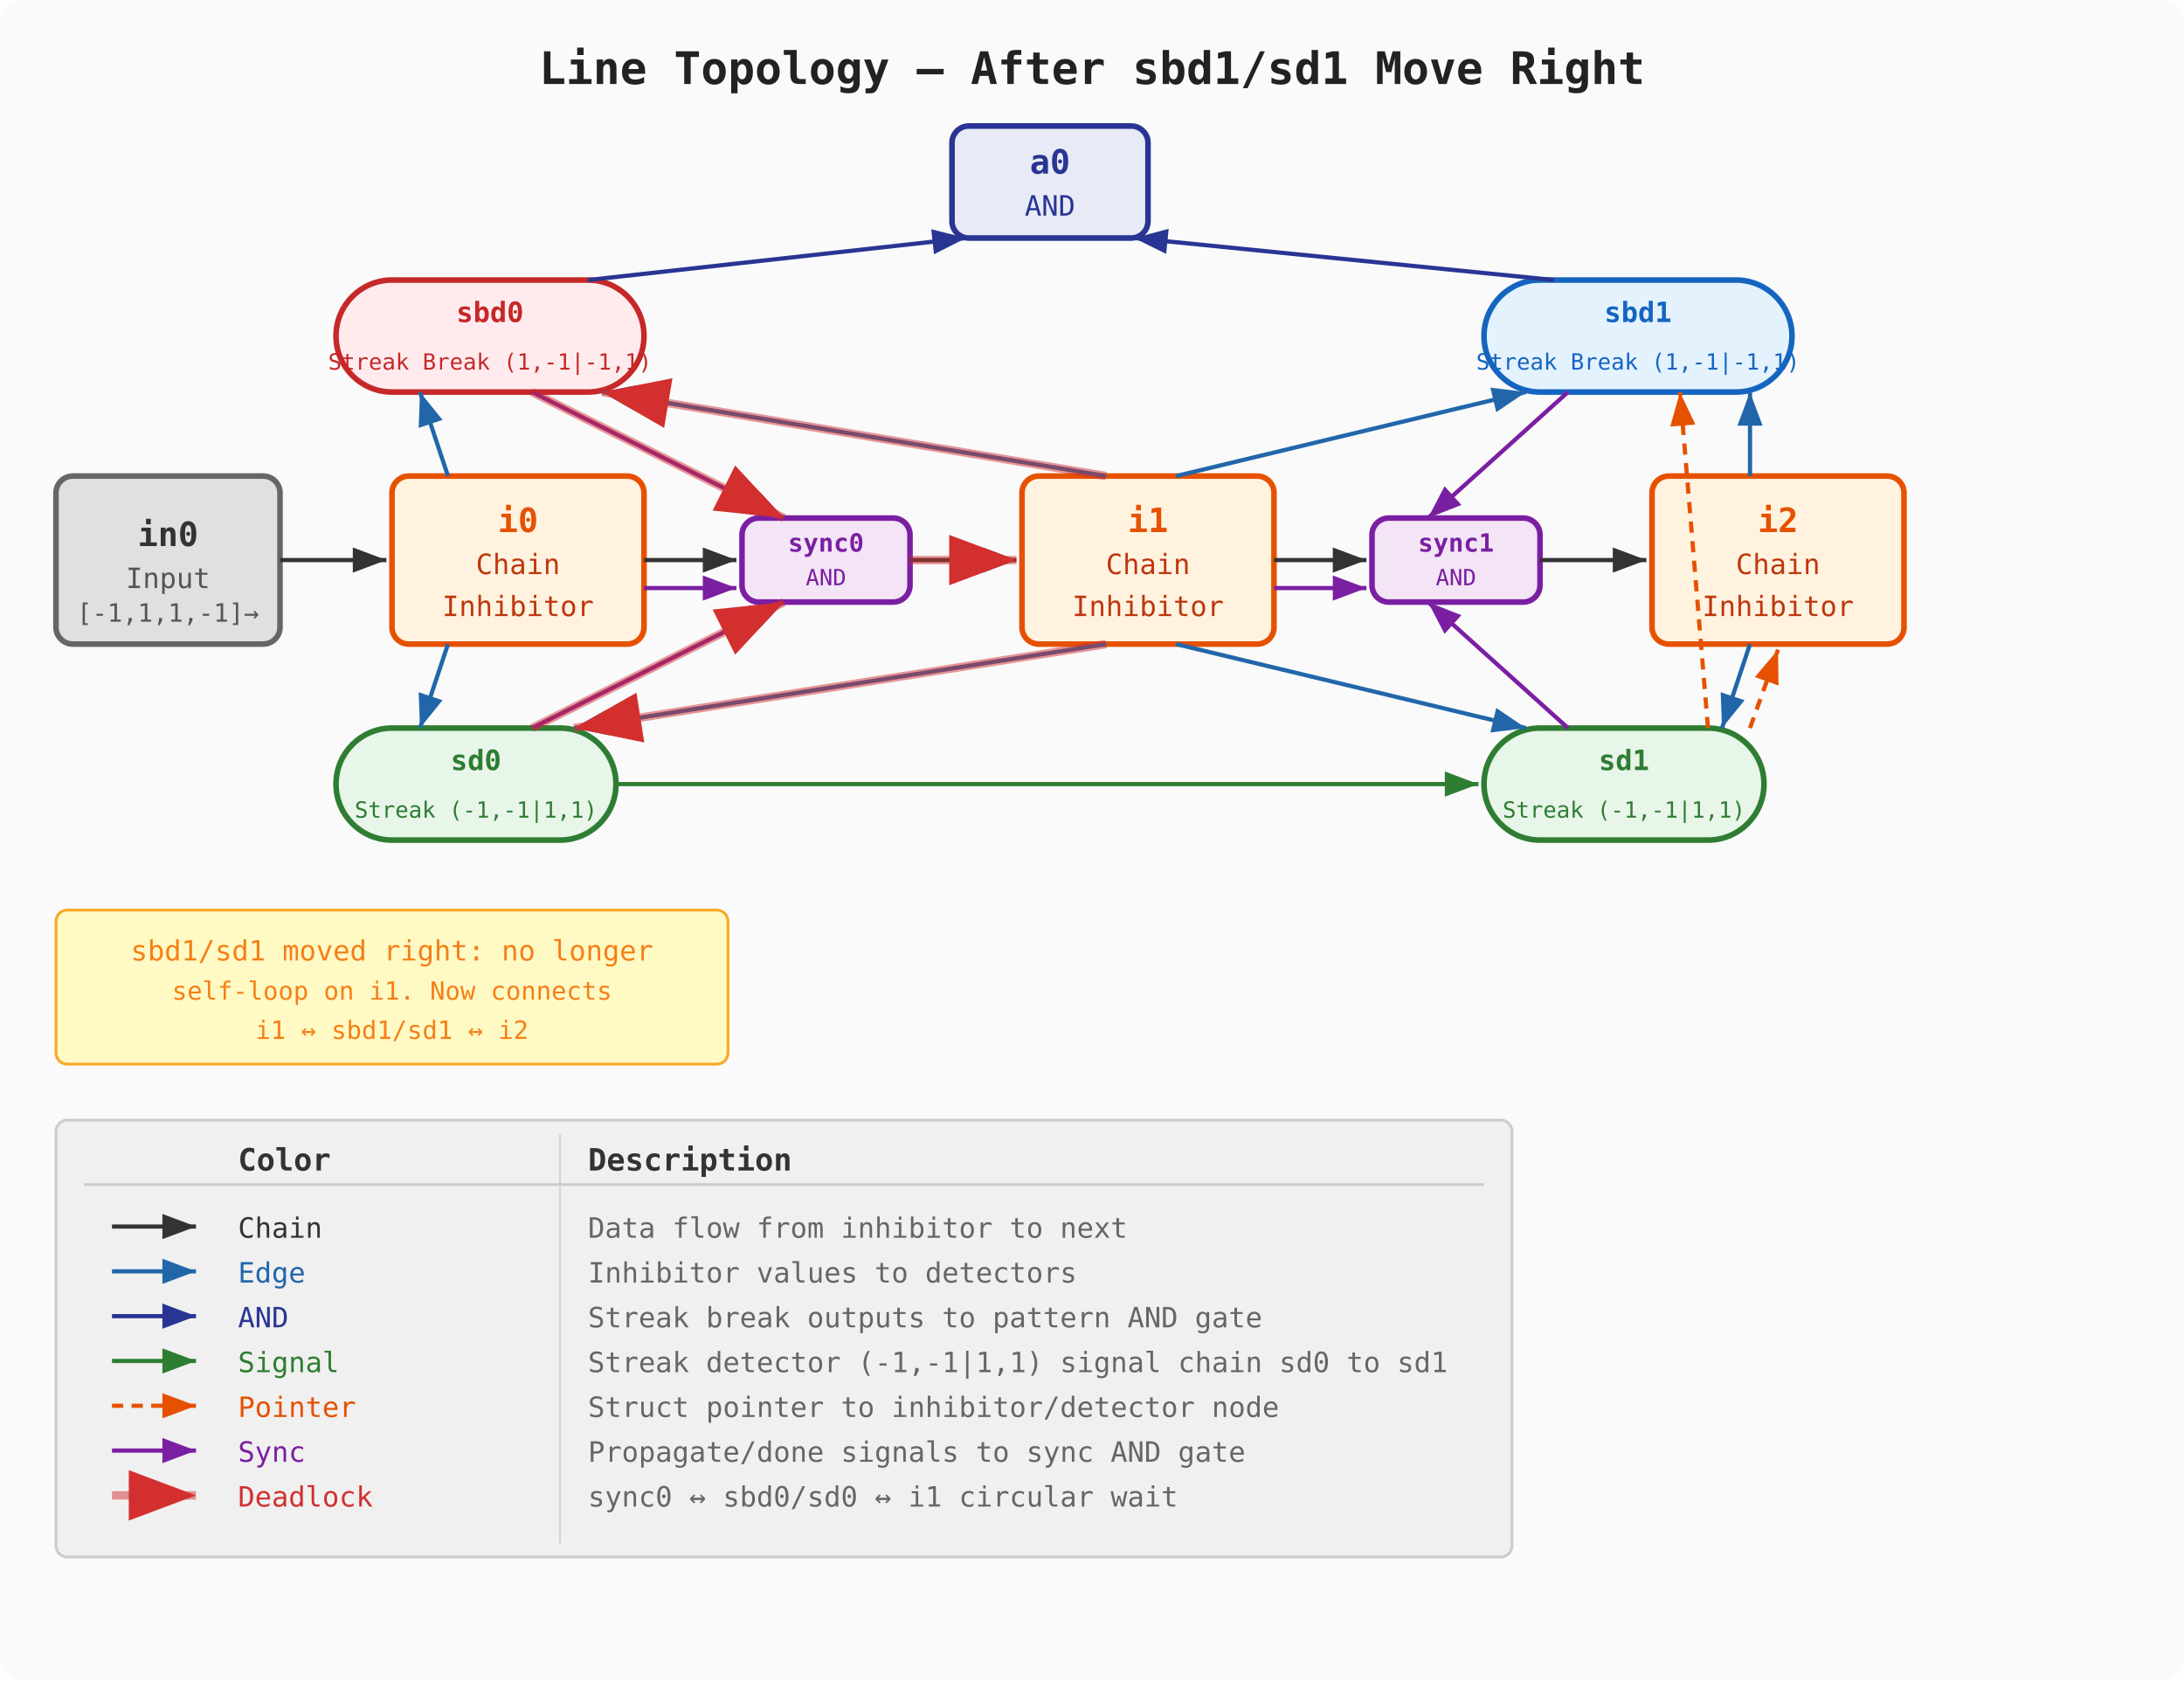
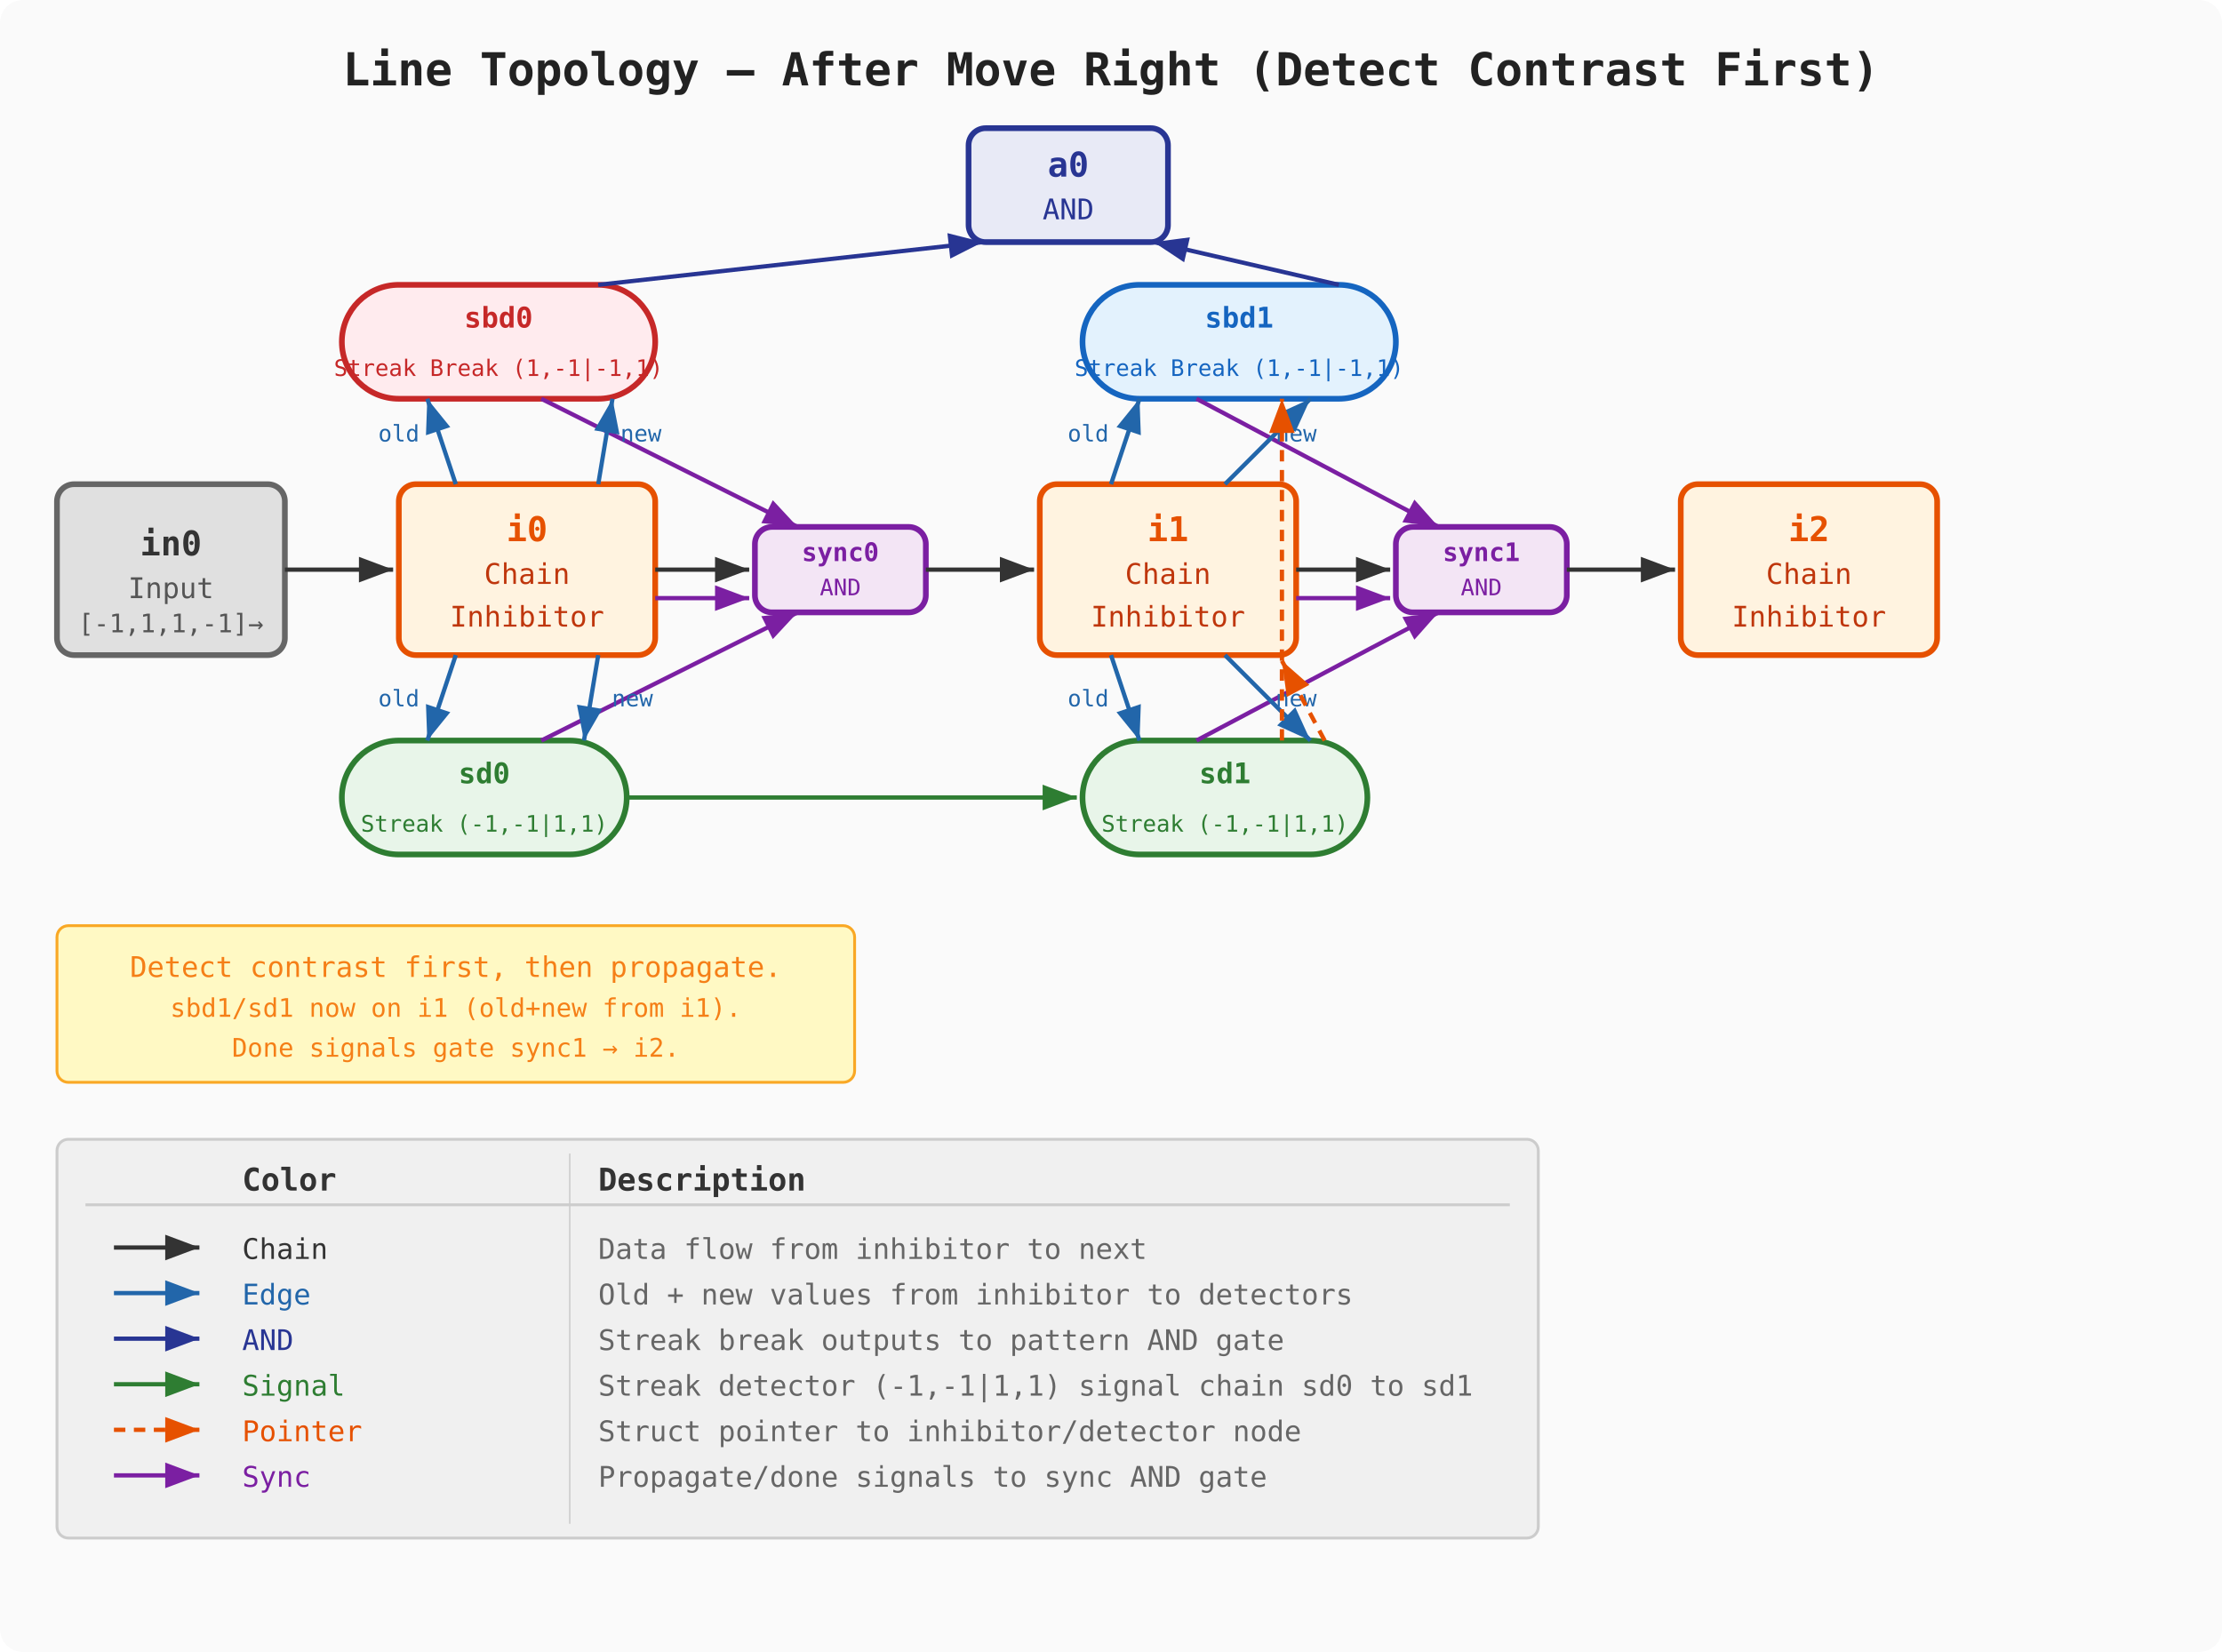
- <svg xmlns="http://www.w3.org/2000/svg" viewBox="0 0 780 600" font-family="monospace" font-size="12">
+ <svg xmlns="http://www.w3.org/2000/svg" viewBox="0 0 780 580" font-family="monospace" font-size="12">
  <defs>
    <marker id="arrow" markerWidth="8" markerHeight="6" refX="8" refY="3" orient="auto">
      <path d="M0,0 L8,3 L0,6" fill="#333" />
    </marker>
    <marker id="arrow-blue" markerWidth="8" markerHeight="6" refX="8" refY="3" orient="auto">
      <path d="M0,0 L8,3 L0,6" fill="#2266aa" />
    </marker>
    <marker id="arrow-indigo" markerWidth="8" markerHeight="6" refX="8" refY="3" orient="auto">
      <path d="M0,0 L8,3 L0,6" fill="#283593" />
    </marker>
    <marker id="arrow-green" markerWidth="8" markerHeight="6" refX="8" refY="3" orient="auto">
      <path d="M0,0 L8,3 L0,6" fill="#2e7d32" />
    </marker>
    <marker id="arrow-orange" markerWidth="8" markerHeight="6" refX="8" refY="3" orient="auto">
      <path d="M0,0 L8,3 L0,6" fill="#e65100" />
    </marker>
    <marker id="arrow-magenta" markerWidth="8" markerHeight="6" refX="8" refY="3" orient="auto">
      <path d="M0,0 L8,3 L0,6" fill="#7b1fa2" />
    </marker>
-     <marker id="arrow-red" markerWidth="8" markerHeight="6" refX="8" refY="3" orient="auto">
-       <path d="M0,0 L8,3 L0,6" fill="#d32f2f" />
-     </marker>
  </defs>
-   <rect width="780" height="600" fill="#fafafa" rx="8" />
-   <text x="390" y="30" text-anchor="middle" font-size="16" font-weight="bold" fill="#222">Line Topology — After sbd1/sd1 Move Right</text>
+   <rect width="780" height="580" fill="#fafafa" rx="8" />
+   <text x="390" y="30" text-anchor="middle" font-size="16" font-weight="bold" fill="#222">Line Topology — After Move Right (Detect Contrast First)</text>
  <rect x="340" y="45" width="70" height="40" fill="#e8eaf6" stroke="#283593" rx="6" stroke-width="2" />
  <text x="375" y="62" text-anchor="middle" font-weight="bold" fill="#283593">a0</text>
  <text x="375" y="77" text-anchor="middle" font-size="10" fill="#283593">AND</text>
  <rect x="120" y="100" width="110" height="40" fill="#ffebee" stroke="#c62828" rx="20" stroke-width="2" />
  <text x="175" y="115" text-anchor="middle" font-weight="bold" font-size="10" fill="#c62828">sbd0</text>
  <text x="175" y="132" text-anchor="middle" font-size="8" fill="#c62828">Streak Break (1,-1|-1,1)</text>
-   <rect x="530" y="100" width="110" height="40" fill="#e3f2fd" stroke="#1565c0" rx="20" stroke-width="2" />
-   <text x="585" y="115" text-anchor="middle" font-weight="bold" font-size="10" fill="#1565c0">sbd1</text>
-   <text x="585" y="132" text-anchor="middle" font-size="8" fill="#1565c0">Streak Break (1,-1|-1,1)</text>
+   <rect x="380" y="100" width="110" height="40" fill="#e3f2fd" stroke="#1565c0" rx="20" stroke-width="2" />
+   <text x="435" y="115" text-anchor="middle" font-weight="bold" font-size="10" fill="#1565c0">sbd1</text>
+   <text x="435" y="132" text-anchor="middle" font-size="8" fill="#1565c0">Streak Break (1,-1|-1,1)</text>
  <rect x="20" y="170" width="80" height="60" fill="#e0e0e0" stroke="#666" rx="6" stroke-width="2" />
  <text x="60" y="195" text-anchor="middle" font-weight="bold" fill="#333">in0</text>
  <text x="60" y="210" text-anchor="middle" font-size="10" fill="#555">Input</text>
  <text x="60" y="222" text-anchor="middle" font-size="9" fill="#555">[-1,1,1,-1]→</text>
  <rect x="140" y="170" width="90" height="60" fill="#fff3e0" stroke="#e65100" rx="6" stroke-width="2" />
  <text x="185" y="190" text-anchor="middle" font-weight="bold" fill="#e65100">i0</text>
  <text x="185" y="205" text-anchor="middle" font-size="10" fill="#bf360c">Chain</text>
  <text x="185" y="220" text-anchor="middle" font-size="10" fill="#bf360c">Inhibitor</text>
  <rect x="265" y="185" width="60" height="30" fill="#f3e5f5" stroke="#7b1fa2" rx="6" stroke-width="2" />
  <text x="295" y="197" text-anchor="middle" font-weight="bold" font-size="9" fill="#7b1fa2">sync0</text>
  <text x="295" y="209" text-anchor="middle" font-size="8" fill="#7b1fa2">AND</text>
  <rect x="365" y="170" width="90" height="60" fill="#fff3e0" stroke="#e65100" rx="6" stroke-width="2" />
  <text x="410" y="190" text-anchor="middle" font-weight="bold" fill="#e65100">i1</text>
  <text x="410" y="205" text-anchor="middle" font-size="10" fill="#bf360c">Chain</text>
  <text x="410" y="220" text-anchor="middle" font-size="10" fill="#bf360c">Inhibitor</text>
  <rect x="490" y="185" width="60" height="30" fill="#f3e5f5" stroke="#7b1fa2" rx="6" stroke-width="2" />
  <text x="520" y="197" text-anchor="middle" font-weight="bold" font-size="9" fill="#7b1fa2">sync1</text>
  <text x="520" y="209" text-anchor="middle" font-size="8" fill="#7b1fa2">AND</text>
  <rect x="590" y="170" width="90" height="60" fill="#fff3e0" stroke="#e65100" rx="6" stroke-width="2" />
  <text x="635" y="190" text-anchor="middle" font-weight="bold" fill="#e65100">i2</text>
  <text x="635" y="205" text-anchor="middle" font-size="10" fill="#bf360c">Chain</text>
  <text x="635" y="220" text-anchor="middle" font-size="10" fill="#bf360c">Inhibitor</text>
  <rect x="120" y="260" width="100" height="40" fill="#e8f5e9" stroke="#2e7d32" rx="20" stroke-width="2" />
  <text x="170" y="275" text-anchor="middle" font-weight="bold" font-size="10" fill="#2e7d32">sd0</text>
  <text x="170" y="292" text-anchor="middle" font-size="8" fill="#2e7d32">Streak (-1,-1|1,1)</text>
-   <rect x="530" y="260" width="100" height="40" fill="#e8f5e9" stroke="#2e7d32" rx="20" stroke-width="2" />
-   <text x="580" y="275" text-anchor="middle" font-weight="bold" font-size="10" fill="#2e7d32">sd1</text>
-   <text x="580" y="292" text-anchor="middle" font-size="8" fill="#2e7d32">Streak (-1,-1|1,1)</text>
+   <rect x="380" y="260" width="100" height="40" fill="#e8f5e9" stroke="#2e7d32" rx="20" stroke-width="2" />
+   <text x="430" y="275" text-anchor="middle" font-weight="bold" font-size="10" fill="#2e7d32">sd1</text>
+   <text x="430" y="292" text-anchor="middle" font-size="8" fill="#2e7d32">Streak (-1,-1|1,1)</text>
  <line x1="100" y1="200" x2="138" y2="200" stroke="#333" stroke-width="1.5" marker-end="url(#arrow)" />
  <line x1="230" y1="200" x2="263" y2="200" stroke="#333" stroke-width="1.5" marker-end="url(#arrow)" />
  <line x1="230" y1="210" x2="263" y2="210" stroke="#7b1fa2" stroke-width="1.5" marker-end="url(#arrow-magenta)" />
  <line x1="325" y1="200" x2="363" y2="200" stroke="#333" stroke-width="1.5" marker-end="url(#arrow)" />
  <line x1="190" y1="140" x2="280" y2="185" stroke="#7b1fa2" stroke-width="1.5" marker-end="url(#arrow-magenta)" />
  <line x1="190" y1="260" x2="280" y2="215" stroke="#7b1fa2" stroke-width="1.5" marker-end="url(#arrow-magenta)" />
  <line x1="455" y1="200" x2="488" y2="200" stroke="#333" stroke-width="1.5" marker-end="url(#arrow)" />
  <line x1="455" y1="210" x2="488" y2="210" stroke="#7b1fa2" stroke-width="1.5" marker-end="url(#arrow-magenta)" />
  <line x1="550" y1="200" x2="588" y2="200" stroke="#333" stroke-width="1.5" marker-end="url(#arrow)" />
-   <line x1="560" y1="140" x2="510" y2="185" stroke="#7b1fa2" stroke-width="1.5" marker-end="url(#arrow-magenta)" />
-   <line x1="560" y1="260" x2="510" y2="215" stroke="#7b1fa2" stroke-width="1.5" marker-end="url(#arrow-magenta)" />
+   <line x1="420" y1="140" x2="505" y2="185" stroke="#7b1fa2" stroke-width="1.5" marker-end="url(#arrow-magenta)" />
+   <line x1="420" y1="260" x2="505" y2="215" stroke="#7b1fa2" stroke-width="1.5" marker-end="url(#arrow-magenta)" />
  <line x1="160" y1="170" x2="150" y2="140" stroke="#2266aa" stroke-width="1.5" marker-end="url(#arrow-blue)" />
-   <line x1="395" y1="170" x2="215" y2="140" stroke="#2266aa" stroke-width="1.5" marker-end="url(#arrow-blue)" />
+   <text x="140" y="155" text-anchor="middle" font-size="8" fill="#2266aa">old</text>
+   <line x1="210" y1="170" x2="215" y2="140" stroke="#2266aa" stroke-width="1.5" marker-end="url(#arrow-blue)" />
+   <text x="225" y="155" text-anchor="middle" font-size="8" fill="#2266aa">new</text>
  <line x1="160" y1="230" x2="150" y2="260" stroke="#2266aa" stroke-width="1.5" marker-end="url(#arrow-blue)" />
-   <line x1="395" y1="230" x2="205" y2="260" stroke="#2266aa" stroke-width="1.5" marker-end="url(#arrow-blue)" />
-   <line x1="420" y1="170" x2="545" y2="140" stroke="#2266aa" stroke-width="1.5" marker-end="url(#arrow-blue)" />
-   <line x1="625" y1="170" x2="625" y2="140" stroke="#2266aa" stroke-width="1.5" marker-end="url(#arrow-blue)" />
-   <line x1="420" y1="230" x2="545" y2="260" stroke="#2266aa" stroke-width="1.5" marker-end="url(#arrow-blue)" />
-   <line x1="625" y1="230" x2="615" y2="260" stroke="#2266aa" stroke-width="1.5" marker-end="url(#arrow-blue)" />
+   <text x="140" y="248" text-anchor="middle" font-size="8" fill="#2266aa">old</text>
+   <line x1="210" y1="230" x2="205" y2="260" stroke="#2266aa" stroke-width="1.5" marker-end="url(#arrow-blue)" />
+   <text x="222" y="248" text-anchor="middle" font-size="8" fill="#2266aa">new</text>
+   <line x1="390" y1="170" x2="400" y2="140" stroke="#2266aa" stroke-width="1.5" marker-end="url(#arrow-blue)" />
+   <text x="382" y="155" text-anchor="middle" font-size="8" fill="#2266aa">old</text>
+   <line x1="430" y1="170" x2="460" y2="140" stroke="#2266aa" stroke-width="1.5" marker-end="url(#arrow-blue)" />
+   <text x="455" y="155" text-anchor="middle" font-size="8" fill="#2266aa">new</text>
+   <line x1="390" y1="230" x2="400" y2="260" stroke="#2266aa" stroke-width="1.5" marker-end="url(#arrow-blue)" />
+   <text x="382" y="248" text-anchor="middle" font-size="8" fill="#2266aa">old</text>
+   <line x1="430" y1="230" x2="460" y2="260" stroke="#2266aa" stroke-width="1.5" marker-end="url(#arrow-blue)" />
+   <text x="455" y="248" text-anchor="middle" font-size="8" fill="#2266aa">new</text>
  <line x1="210" y1="100" x2="345" y2="85" stroke="#283593" stroke-width="1.5" marker-end="url(#arrow-indigo)" />
-   <line x1="555" y1="100" x2="405" y2="85" stroke="#283593" stroke-width="1.5" marker-end="url(#arrow-indigo)" />
-   <line x1="220" y1="280" x2="528" y2="280" stroke="#2e7d32" stroke-width="1.5" marker-end="url(#arrow-green)" />
-   <line x1="625" y1="260" x2="635" y2="232" stroke="#e65100" stroke-width="1.5" stroke-dasharray="4,3" marker-end="url(#arrow-orange)" />
-   <line x1="610" y1="260" x2="600" y2="140" stroke="#e65100" stroke-width="1.5" stroke-dasharray="4,3" marker-end="url(#arrow-orange)" />
-   <line x1="325" y1="200" x2="363" y2="200" stroke="#d32f2f" stroke-width="3" stroke-opacity="0.5" marker-end="url(#arrow-red)" />
-   <line x1="395" y1="170" x2="215" y2="140" stroke="#d32f2f" stroke-width="3" stroke-opacity="0.5" marker-end="url(#arrow-red)" />
-   <line x1="395" y1="230" x2="205" y2="260" stroke="#d32f2f" stroke-width="3" stroke-opacity="0.5" marker-end="url(#arrow-red)" />
-   <line x1="190" y1="140" x2="280" y2="185" stroke="#d32f2f" stroke-width="3" stroke-opacity="0.5" marker-end="url(#arrow-red)" />
-   <line x1="190" y1="260" x2="280" y2="215" stroke="#d32f2f" stroke-width="3" stroke-opacity="0.5" marker-end="url(#arrow-red)" />
-   <rect x="20" y="325" width="240" height="55" fill="#fff9c4" stroke="#f9a825" rx="4" />
-   <text x="140" y="343" text-anchor="middle" font-size="10" fill="#f57f17">sbd1/sd1 moved right: no longer</text>
-   <text x="140" y="357" text-anchor="middle" font-size="9" fill="#f57f17">self-loop on i1. Now connects</text>
-   <text x="140" y="371" text-anchor="middle" font-size="9" fill="#f57f17">i1 ↔ sbd1/sd1 ↔ i2</text>
-   <rect x="20" y="400" width="520" height="156" fill="#f0f0f0" rx="4" stroke="#ccc" />
+   <line x1="470" y1="100" x2="405" y2="85" stroke="#283593" stroke-width="1.5" marker-end="url(#arrow-indigo)" />
+   <line x1="220" y1="280" x2="378" y2="280" stroke="#2e7d32" stroke-width="1.5" marker-end="url(#arrow-green)" />
+   <line x1="465" y1="260" x2="450" y2="232" stroke="#e65100" stroke-width="1.5" stroke-dasharray="4,3" marker-end="url(#arrow-orange)" />
+   <line x1="450" y1="260" x2="450" y2="140" stroke="#e65100" stroke-width="1.5" stroke-dasharray="4,3" marker-end="url(#arrow-orange)" />
+   <rect x="20" y="325" width="280" height="55" fill="#fff9c4" stroke="#f9a825" rx="4" />
+   <text x="160" y="343" text-anchor="middle" font-size="10" fill="#f57f17">Detect contrast first, then propagate.</text>
+   <text x="160" y="357" text-anchor="middle" font-size="9" fill="#f57f17">sbd1/sd1 now on i1 (old+new from i1).</text>
+   <text x="160" y="371" text-anchor="middle" font-size="9" fill="#f57f17">Done signals gate sync1 → i2.</text>
+   <rect x="20" y="400" width="520" height="140" fill="#f0f0f0" rx="4" stroke="#ccc" />
  <text x="85" y="418" text-anchor="start" font-weight="bold" fill="#333" font-size="11">Color</text>
  <text x="210" y="418" text-anchor="start" font-weight="bold" fill="#333" font-size="11">Description</text>
  <line x1="30" y1="423" x2="530" y2="423" stroke="#ccc" stroke-width="1" />
-   <line x1="200" y1="405" x2="200" y2="551" stroke="#ccc" stroke-width="0.5" />
+   <line x1="200" y1="405" x2="200" y2="535" stroke="#ccc" stroke-width="0.5" />
  <line x1="40" y1="438" x2="70" y2="438" stroke="#333" stroke-width="1.5" marker-end="url(#arrow)" />
  <text x="85" y="442" text-anchor="start" fill="#333" font-size="10">Chain</text>
  <text x="210" y="442" text-anchor="start" fill="#666" font-size="10">Data flow from inhibitor to next</text>
  <line x1="40" y1="454" x2="70" y2="454" stroke="#2266aa" stroke-width="1.5" marker-end="url(#arrow-blue)" />
  <text x="85" y="458" text-anchor="start" fill="#2266aa" font-size="10">Edge</text>
-   <text x="210" y="458" text-anchor="start" fill="#666" font-size="10">Inhibitor values to detectors</text>
+   <text x="210" y="458" text-anchor="start" fill="#666" font-size="10">Old + new values from inhibitor to detectors</text>
  <line x1="40" y1="470" x2="70" y2="470" stroke="#283593" stroke-width="1.5" marker-end="url(#arrow-indigo)" />
  <text x="85" y="474" text-anchor="start" fill="#283593" font-size="10">AND</text>
  <text x="210" y="474" text-anchor="start" fill="#666" font-size="10">Streak break outputs to pattern AND gate</text>
  <line x1="40" y1="486" x2="70" y2="486" stroke="#2e7d32" stroke-width="1.5" marker-end="url(#arrow-green)" />
  <text x="85" y="490" text-anchor="start" fill="#2e7d32" font-size="10">Signal</text>
  <text x="210" y="490" text-anchor="start" fill="#666" font-size="10">Streak detector (-1,-1|1,1) signal chain sd0 to sd1</text>
  <line x1="40" y1="502" x2="70" y2="502" stroke="#e65100" stroke-width="1.5" stroke-dasharray="4,3" marker-end="url(#arrow-orange)" />
  <text x="85" y="506" text-anchor="start" fill="#e65100" font-size="10">Pointer</text>
  <text x="210" y="506" text-anchor="start" fill="#666" font-size="10">Struct pointer to inhibitor/detector node</text>
  <line x1="40" y1="518" x2="70" y2="518" stroke="#7b1fa2" stroke-width="1.5" marker-end="url(#arrow-magenta)" />
  <text x="85" y="522" text-anchor="start" fill="#7b1fa2" font-size="10">Sync</text>
  <text x="210" y="522" text-anchor="start" fill="#666" font-size="10">Propagate/done signals to sync AND gate</text>
-   <line x1="40" y1="534" x2="70" y2="534" stroke="#d32f2f" stroke-width="3" stroke-opacity="0.5" marker-end="url(#arrow-red)" />
-   <text x="85" y="538" text-anchor="start" fill="#d32f2f" font-size="10">Deadlock</text>
-   <text x="210" y="538" text-anchor="start" fill="#666" font-size="10">sync0 ↔ sbd0/sd0 ↔ i1 circular wait</text>
</svg>
